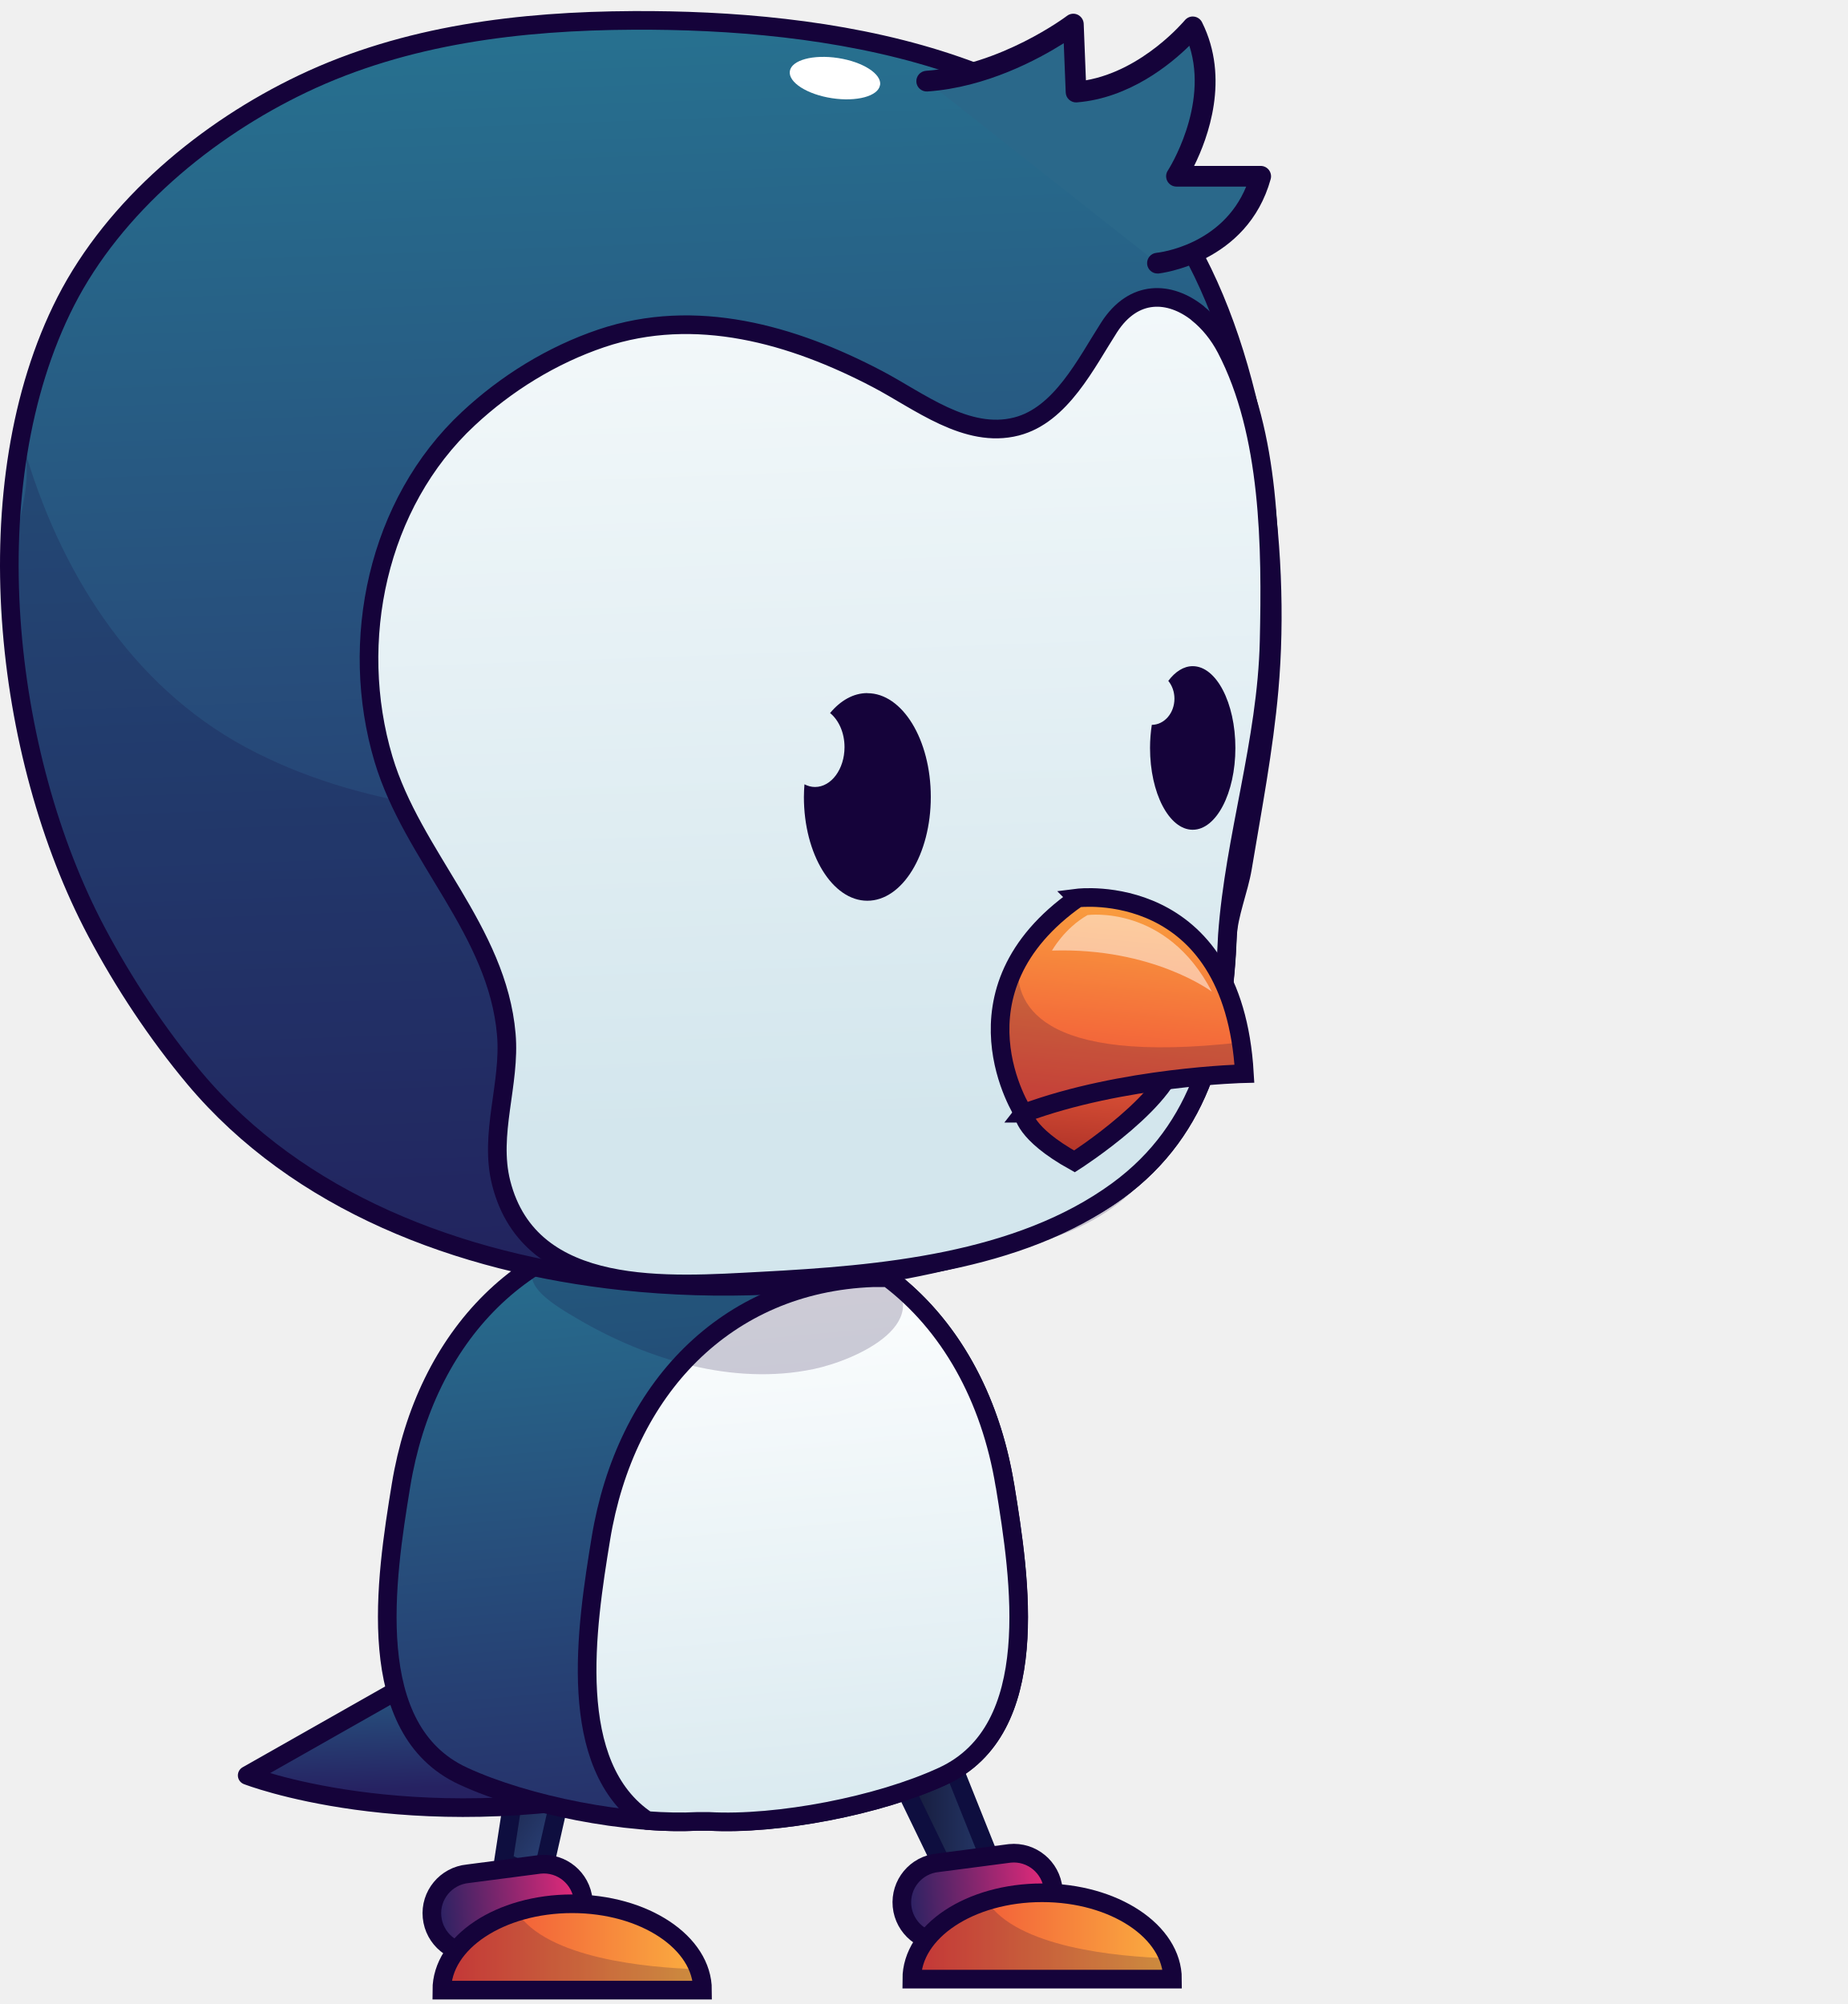
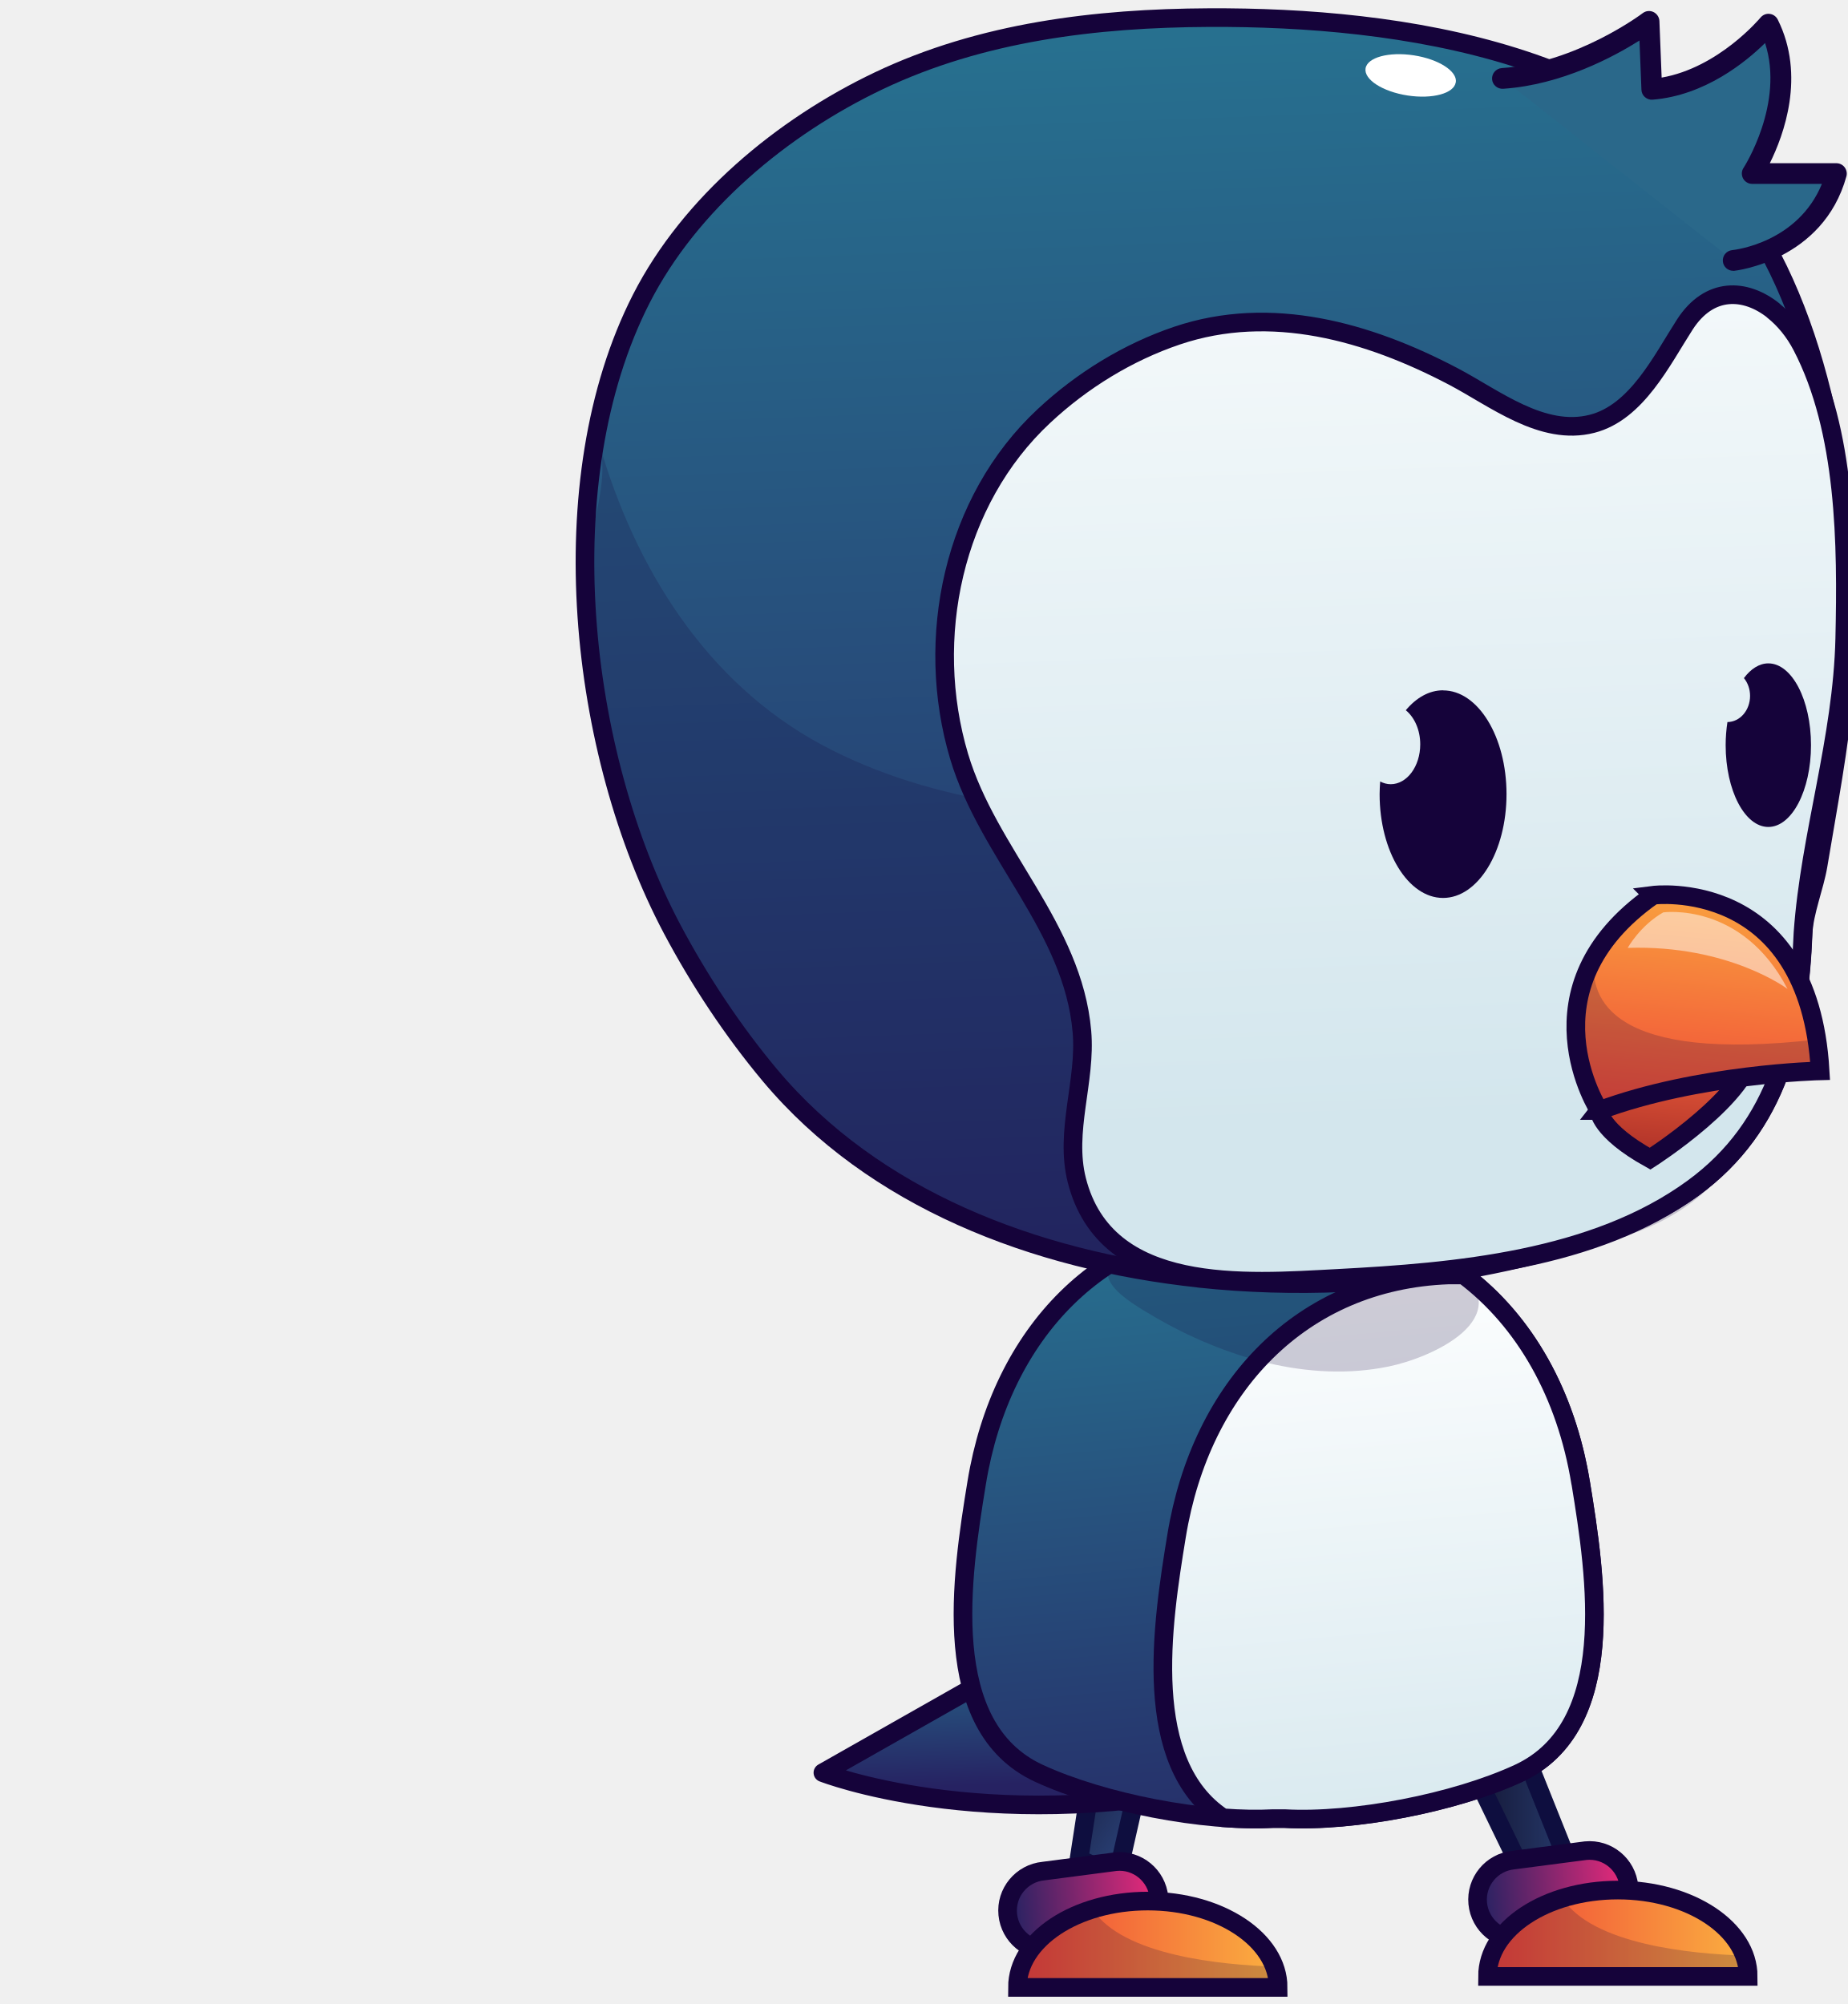
- <svg xmlns="http://www.w3.org/2000/svg" xmlns:xlink="http://www.w3.org/1999/xlink" id="Ebene_2" viewBox="0 0 198.33 215.12">
+ <svg xmlns="http://www.w3.org/2000/svg" xmlns:xlink="http://www.w3.org/1999/xlink" id="Layer_1" data-name="Layer 1" viewBox="0 0 198.33 215.12">
  <defs>
    <style>
      .cls-1 {
-         fill: none;
-       }
- 
-       .cls-2 {
        fill: url(#linear-gradient-4);
      }

-       .cls-2, .cls-3, .cls-4, .cls-5, .cls-6, .cls-7, .cls-8, .cls-9, .cls-10, .cls-11, .cls-12, .cls-13, .cls-14 {
+       .cls-1, .cls-2, .cls-3, .cls-4, .cls-5, .cls-6, .cls-7, .cls-8, .cls-9, .cls-10, .cls-11, .cls-12, .cls-13 {
        stroke-width: 2px;
      }

-       .cls-2, .cls-3, .cls-4, .cls-9, .cls-12, .cls-13, .cls-14 {
+       .cls-1, .cls-2, .cls-3, .cls-8, .cls-11, .cls-12, .cls-13 {
        stroke-linecap: round;
        stroke-linejoin: round;
      }

-       .cls-2, .cls-9 {
+       .cls-1, .cls-8 {
        stroke: #0e0e3f;
      }

-       .cls-3 {
+       .cls-2 {
        fill: url(#linear-gradient-10);
      }

-       .cls-3, .cls-4, .cls-5, .cls-6, .cls-7, .cls-8, .cls-10, .cls-11, .cls-12, .cls-13, .cls-14 {
+       .cls-2, .cls-3, .cls-4, .cls-5, .cls-6, .cls-7, .cls-9, .cls-10, .cls-11, .cls-12, .cls-13 {
        stroke: #15033a;
      }

-       .cls-4 {
+       .cls-3 {
        fill: url(#linear-gradient-11);
      }

-       .cls-15 {
+       .cls-14 {
        opacity: .5;
      }

-       .cls-15, .cls-16 {
+       .cls-14, .cls-15 {
        fill: #fff;
      }

-       .cls-5 {
+       .cls-4 {
        fill: url(#linear-gradient-3);
      }

-       .cls-5, .cls-6, .cls-7, .cls-8, .cls-10, .cls-11 {
+       .cls-4, .cls-5, .cls-6, .cls-7, .cls-9, .cls-10 {
        stroke-miterlimit: 10;
      }

-       .cls-6 {
+       .cls-5 {
        fill: url(#linear-gradient-2);
      }

-       .cls-7 {
+       .cls-6 {
        fill: url(#linear-gradient-6);
      }

-       .cls-8 {
+       .cls-7 {
        fill: url(#linear-gradient-5);
      }

-       .cls-17 {
+       .cls-16 {
        fill: #2a688a;
      }

-       .cls-9 {
+       .cls-8 {
        fill: url(#linear-gradient);
      }

-       .cls-10 {
+       .cls-9 {
        fill: url(#linear-gradient-13);
      }

-       .cls-11 {
+       .cls-10 {
        fill: url(#linear-gradient-12);
      }

-       .cls-12 {
+       .cls-11 {
        fill: url(#linear-gradient-9);
      }

-       .cls-13 {
+       .cls-12 {
        fill: url(#linear-gradient-8);
      }

-       .cls-14 {
+       .cls-13 {
        fill: url(#linear-gradient-7);
      }

-       .cls-18 {
+       .cls-17 {
        opacity: .2;
      }

-       .cls-18, .cls-19 {
+       .cls-17, .cls-18 {
        fill: #15033a;
      }
    </style>
-     <linearGradient id="linear-gradient" x1="4060.61" y1="196.31" x2="4076.2" y2="196.31" gradientTransform="translate(4169.87) rotate(-180) scale(1 -1)" gradientUnits="userSpaceOnUse">
+     <linearGradient id="linear-gradient" x1="4072.47" y1="196.02" x2="4088.05" y2="196.02" gradientTransform="translate(4243.51) rotate(-180) scale(1 -1)" gradientUnits="userSpaceOnUse">
      <stop offset="0" stop-color="#2b437a" />
      <stop offset="1" stop-color="#0f0d26" />
    </linearGradient>
-     <linearGradient id="linear-gradient-2" x1="3432.75" y1="37.27" x2="3449.08" y2="37.27" gradientTransform="translate(3526.81 -161.32) rotate(174.53) scale(1 -1)" gradientUnits="userSpaceOnUse">
+     <linearGradient id="linear-gradient-2" x1="3463.98" y1="38.43" x2="3480.31" y2="38.43" gradientTransform="translate(3619.58 -165.74) rotate(174.53) scale(1 -1)" gradientUnits="userSpaceOnUse">
      <stop offset="0" stop-color="#ee2a7b" />
      <stop offset=".99" stop-color="#262262" />
    </linearGradient>
-     <linearGradient id="linear-gradient-3" x1="3596.5" y1="207.81" x2="3624.48" y2="207.81" gradientTransform="translate(3722.34) rotate(-180) scale(1 -1)" gradientUnits="userSpaceOnUse">
+     <linearGradient id="linear-gradient-3" x1="3608.35" y1="207.52" x2="3636.33" y2="207.52" gradientTransform="translate(3795.98) rotate(-180) scale(1 -1)" gradientUnits="userSpaceOnUse">
      <stop offset="0" stop-color="#fbb040" />
      <stop offset="1" stop-color="#ef4136" />
    </linearGradient>
-     <linearGradient id="linear-gradient-4" x1="4497.12" y1="841.55" x2="4512.7" y2="841.55" gradientTransform="translate(4244.71 2051.86) rotate(-145.43) scale(1 -1)" xlink:href="#linear-gradient" />
-     <linearGradient id="linear-gradient-5" x1="3483.08" y1="33.64" x2="3499.41" y2="33.64" xlink:href="#linear-gradient-2" />
-     <linearGradient id="linear-gradient-6" x1="3646.94" y1="208.99" x2="3674.92" y2="208.99" xlink:href="#linear-gradient-3" />
-     <linearGradient id="linear-gradient-7" x1="47.06" y1="174.35" x2="47.7" y2="191.77" gradientUnits="userSpaceOnUse">
+     <linearGradient id="linear-gradient-4" x1="4398.68" y1="791.39" x2="4414.26" y2="791.39" gradientTransform="translate(4196.98 2037.01) rotate(-145.43) scale(1 -1)" xlink:href="#linear-gradient" />
+     <linearGradient id="linear-gradient-5" x1="3514.31" y1="34.79" x2="3530.64" y2="34.79" xlink:href="#linear-gradient-2" />
+     <linearGradient id="linear-gradient-6" x1="3658.8" y1="208.7" x2="3686.78" y2="208.7" xlink:href="#linear-gradient-3" />
+     <linearGradient id="linear-gradient-7" x1="108.85" y1="174.05" x2="109.48" y2="191.47" gradientUnits="userSpaceOnUse">
      <stop offset="0" stop-color="#277592" />
      <stop offset="1" stop-color="#262262" />
    </linearGradient>
-     <linearGradient id="linear-gradient-8" x1="71.2" y1="126.13" x2="78.62" y2="208.49" xlink:href="#linear-gradient-7" />
-     <linearGradient id="linear-gradient-9" x1="82.32" y1="133.4" x2="88.87" y2="206.06" gradientUnits="userSpaceOnUse">
+     <linearGradient id="linear-gradient-8" x1="132.99" y1="125.83" x2="140.41" y2="208.2" xlink:href="#linear-gradient-7" />
+     <linearGradient id="linear-gradient-9" x1="144.11" y1="133.11" x2="150.65" y2="205.76" gradientUnits="userSpaceOnUse">
      <stop offset="0" stop-color="#fff" />
      <stop offset="1" stop-color="#d3e6ed" />
    </linearGradient>
-     <linearGradient id="linear-gradient-10" x1="66.27" y1="-5.1" x2="72.05" y2="152.91" xlink:href="#linear-gradient-7" />
-     <linearGradient id="linear-gradient-11" x1="85.53" y1="-.03" x2="89.94" y2="120.57" xlink:href="#linear-gradient-9" />
-     <linearGradient id="linear-gradient-12" x1="118.65" y1="109.7" x2="117.17" y2="125.91" gradientUnits="userSpaceOnUse">
+     <linearGradient id="linear-gradient-10" x1="128.06" y1="-5.39" x2="133.84" y2="152.62" xlink:href="#linear-gradient-7" />
+     <linearGradient id="linear-gradient-11" x1="147.31" y1="-.32" x2="151.73" y2="120.28" xlink:href="#linear-gradient-9" />
+     <linearGradient id="linear-gradient-12" x1="180.44" y1="109.4" x2="178.96" y2="125.62" gradientUnits="userSpaceOnUse">
      <stop offset="0" stop-color="#fb6840" />
      <stop offset="1" stop-color="#a82d26" />
    </linearGradient>
-     <linearGradient id="linear-gradient-13" x1="122.28" y1="92.28" x2="119.55" y2="122.37" gradientTransform="matrix(1,0,0,1,0,0)" xlink:href="#linear-gradient-3" />
+     <linearGradient id="linear-gradient-13" x1="184.07" y1="91.98" x2="181.34" y2="122.08" gradientTransform="matrix(1,0,0,1,0,0)" xlink:href="#linear-gradient-3" />
  </defs>
-   <g id="Layer_1">
+   <g>
+     <polygon class="cls-8" points="162.14 184.52 171.04 206.78 166.59 207.52 155.46 184.52 162.14 184.52" />
    <g>
+       <path class="cls-5" d="M158.6,204.32c.23,2.35,2.31,4.07,4.65,3.84l7.74-1.01c2.35-.23,4.06-2.31,3.84-4.65h0c-.23-2.35-2.31-4.07-4.65-3.84l-7.74,1.01c-2.35.23-4.06,2.31-3.84,4.65h0Z" />
      <g>
-         <g>
-           <polygon class="cls-9" points="100.35 184.81 109.25 207.07 104.8 207.81 93.67 184.81 100.35 184.81" />
-           <g>
-             <path class="cls-6" d="M96.81,204.61c.23,2.35,2.31,4.07,4.65,3.84l7.74-1.01c2.35-.23,4.06-2.31,3.84-4.65h0c-.23-2.35-2.31-4.07-4.65-3.84l-7.74,1.01c-2.35.23-4.06,2.31-3.84,4.65h0Z" />
-             <g>
-               <path class="cls-5" d="M125.84,212.45c0-5.12-6.26-9.27-13.99-9.27s-13.99,4.15-13.99,9.27h27.98Z" />
-               <path class="cls-18" d="M105.91,204.06c3.22,4.98,13.91,5.98,19.5,6.15.27.72.43,1.47.43,2.24h-27.98c0-3.71,3.3-6.91,8.05-8.39Z" />
-             </g>
-           </g>
-         </g>
-         <g>
-           <polygon class="cls-2" points="63.41 178.38 58.11 201.76 54.03 199.84 57.92 174.59 63.41 178.38" />
-           <g>
-             <path class="cls-8" d="M46.37,205.79c.23,2.35,2.31,4.06,4.65,3.84l7.74-1.01c2.35-.22,4.07-2.31,3.84-4.65h0c-.23-2.35-2.31-4.07-4.65-3.84l-7.74,1.01c-2.35.23-4.07,2.31-3.84,4.65h0Z" />
-             <g>
-               <path class="cls-7" d="M75.4,213.63c0-5.12-6.26-9.27-13.99-9.27s-13.99,4.15-13.99,9.27h27.98Z" />
-               <path class="cls-18" d="M55.47,205.24c3.22,4.98,13.91,5.98,19.5,6.15.27.72.43,1.47.43,2.24h-27.98c0-3.71,3.3-6.91,8.05-8.39Z" />
-             </g>
-           </g>
-         </g>
-         <g>
-           <path class="cls-14" d="M46.63,179.18l-20.1,11.4s17.07,6.68,42.29,1.48l-22.19-12.88Z" />
-           <g>
-             <path class="cls-13" d="M78.67,131.44c15.8.59,26.56,12.01,29.18,28,1.65,10.1,4.13,26.22-6.66,31.21-6.84,3.17-17.74,5.27-25.12,4.86h-1.25c-7.38.41-18.27-1.69-25.12-4.86-10.79-4.99-8.31-21.12-6.66-31.21,2.62-15.99,13.38-27.41,29.18-28h6.44Z" />
-             <path class="cls-12" d="M107.85,159.44c-1.55-9.46-5.95-17.32-12.55-22.28h-1.63c-15.8.59-26.56,12.01-29.18,28-1.56,9.53-3.85,24.43,4.97,30.27,1.91.14,3.72.18,5.37.09h1.25c7.38.41,18.27-1.69,25.12-4.86,10.79-4.99,8.31-21.12,6.66-31.21Z" />
-             <path class="cls-18" d="M94.64,136.27c6.59,5.56-2.73,9.74-7.35,10.7-8.63,1.79-17.82-1.02-25.27-5.38-2.82-1.65-7.98-4.64-2.53-7.1,5.78-2.6,12.32-2.91,18.55-2.44,5.33.4,12.31.6,16.6,4.22Z" />
-           </g>
-           <g>
-             <path class="cls-3" d="M66.9,137.51c10.3,1.1,20.75.57,30.18-1.22,7.29-1.38,16.77-4.02,22.86-8.45,9.21-6.72,11.39-16.75,11.81-27.42.09-2.21,1.23-5,1.6-7.23,1.06-6.37,2.29-12.74,2.86-19.18,1.35-15.24-1.23-35.36-9.22-48.66C115.26,5.89,88.52,2.08,67.95,2.19c-12.11.06-24.38,1.53-35.43,6.79-10.33,4.92-20.23,13.13-25.47,23.39C-2.94,51.97.34,81.13,10.35,100.01c2.92,5.51,6.51,10.94,10.52,15.73,11.11,13.25,28.37,19.89,46.03,21.77Z" />
-             <path class="cls-17" d="M124.23,28.25s8.74-.87,11.08-9.33h-9.04s5.54-8.45,1.75-16.03c0,0-5.25,6.41-12.53,7l-.29-7.29s-7.29,5.54-15.74,6.12l24.77,19.53Z" />
-             <path class="cls-18" d="M131.33,50.49c-3.15,10.7-8.37,20.7-17.58,27.42-12.99,9.47-32.01,10-47.48,10-13.49,0-27.8-1.18-39.89-7.69-12.42-6.69-20.05-19.06-23.86-32.35,1.2,4.19-1.02,8.9-1.23,13.06-.58,11.75,2.68,23.22,7.39,33.87,4.26,9.66,9.16,19.96,17.48,26.79,17.68,14.51,41.48,16.55,63.42,14.3,7.67-.79,15.26-.46,22.7-2.79,17.01-5.31,16.82-21.33,19.74-35.65,3.68-18.09,5.82-36.69,1.16-54.87-.97,4.9-1.83,7.87-1.84,7.9Z" />
-             <path class="cls-4" d="M128.55,33.62c-3-2.38-6.87-2.58-9.51,1.52-2.46,3.82-5.15,9.41-9.94,10.64-5.36,1.38-10.47-2.76-14.94-5.1-9.09-4.77-19.52-7.77-29.62-4.36-5.29,1.79-10.2,4.82-14.27,8.62-9.78,9.1-12.88,23.91-9.11,36.55,3.12,10.44,12.22,18.36,13.18,29.54.46,5.31-1.88,10.69-.55,15.95,3.13,12.34,18.15,11.05,27.94,10.54,12.7-.67,27.57-1.93,38.19-9.68,9.21-6.72,11.39-16.75,11.81-27.42.75-10.55,4.23-20.77,4.48-31.59.23-10.06.15-22.3-4.61-31.42-.79-1.52-1.86-2.83-3.07-3.79Z" />
-             <g>
-               <path class="cls-11" d="M109.85,119.5s0,2.13,5.47,5.17c0,0,10.94-6.99,10.94-11.86,0,0-10.03-1.52-16.42,6.69Z" />
-               <path class="cls-10" d="M115.62,96.4s16.72-2.13,17.94,18.85c0,0-13.07.3-23.71,4.26,0,0-8.51-13.07,5.78-23.1Z" />
-               <path class="cls-18" d="M133.2,111.89c-21.93,2.5-24.47-4.29-23.89-8.84-4.74,8.35.53,16.45.53,16.45,10.64-3.95,23.71-4.26,23.71-4.26-.07-1.2-.2-2.31-.36-3.36Z" />
-               <path class="cls-15" d="M116.72,98.23s8.46-1.19,13.34,8.22c0,0-6.31-4.76-17.15-4.41,0,0,1.31-2.38,3.81-3.81Z" />
-             </g>
-             <path class="cls-16" d="M94.45,9.13c-.18,1.19-2.5,1.82-5.17,1.41-2.67-.41-4.69-1.71-4.51-2.9.18-1.19,2.5-1.82,5.18-1.41,2.67.41,4.69,1.71,4.51,2.9Z" />
-             <path class="cls-19" d="M128.01,71.51c-.97,0-1.88.59-2.62,1.58.41.5.66,1.17.66,1.91,0,1.55-1.09,2.8-2.43,2.81-.12.79-.19,1.62-.19,2.48,0,4.85,2.05,8.78,4.58,8.78s4.58-3.93,4.58-8.78-2.05-8.78-4.58-8.78Z" />
-             <path class="cls-19" d="M124.23,29.36c-.57,0-1.05-.43-1.11-1-.06-.61.38-1.16,1-1.22.32-.03,7.05-.82,9.63-7.11h-7.48c-.41,0-.78-.22-.98-.58-.19-.36-.18-.8.05-1.14.05-.07,4.42-6.9,2.31-13.4-2.04,2.01-6.45,5.63-12.07,6.08-.3.03-.6-.08-.83-.28-.23-.2-.36-.49-.37-.79l-.21-5.28c-2.71,1.71-8.31,4.75-14.63,5.18-.61.04-1.15-.42-1.19-1.03-.04-.61.42-1.14,1.03-1.19,8.01-.55,15.07-5.84,15.14-5.9.33-.25.77-.3,1.15-.12.37.18.62.55.64.96l.24,6.08c6.14-1.07,10.56-6.39,10.61-6.44.24-.29.61-.45.98-.4.37.04.7.27.87.61,3.01,6.03.64,12.42-.85,15.42h7.14c.35,0,.68.16.89.44.21.28.28.64.19.97-2.51,9.08-11.94,10.13-12.04,10.14-.04,0-.08,0-.11,0Z" />
-           </g>
-           <path class="cls-19" d="M93.09,74.4c-1.5,0-2.88.8-4,2.14.92.75,1.55,2.1,1.55,3.66,0,2.36-1.42,4.28-3.17,4.28-.4,0-.78-.11-1.13-.29-.03.45-.06.9-.06,1.36,0,6.15,3.05,11.14,6.81,11.14s6.81-4.99,6.81-11.14-3.05-11.14-6.81-11.14Z" />
-         </g>
+         <path class="cls-4" d="M187.63,212.16c0-5.12-6.26-9.27-13.99-9.27s-13.99,4.15-13.99,9.27h27.98Z" />
+         <path class="cls-17" d="M167.7,203.77c3.22,4.98,13.91,5.98,19.5,6.15.27.72.43,1.47.43,2.24h-27.98c0-3.71,3.3-6.91,8.05-8.39Z" />
      </g>
-       <rect class="cls-1" x="1" width="197.33" height="215.12" />
    </g>
  </g>
+   <g>
+     <polygon class="cls-1" points="125.2 178.08 119.9 201.46 115.81 199.55 119.7 174.29 125.2 178.08" />
+     <g>
+       <path class="cls-7" d="M108.16,205.5c.23,2.35,2.31,4.06,4.65,3.84l7.74-1.01c2.35-.22,4.07-2.31,3.84-4.65h0c-.23-2.35-2.31-4.07-4.65-3.84l-7.74,1.01c-2.35.23-4.07,2.31-3.84,4.65h0Z" />
+       <g>
+         <path class="cls-6" d="M137.18,213.34c0-5.12-6.26-9.27-13.99-9.27s-13.99,4.15-13.99,9.27h27.98Z" />
+         <path class="cls-17" d="M117.26,204.95c3.22,4.98,13.91,5.98,19.5,6.15.27.72.43,1.47.43,2.24h-27.98c0-3.71,3.3-6.91,8.05-8.39Z" />
+       </g>
+     </g>
+   </g>
+   <g>
+     <path class="cls-13" d="M108.42,178.89l-20.1,11.4s17.07,6.68,42.29,1.48l-22.19-12.88Z" />
+     <g>
+       <path class="cls-12" d="M140.46,131.14c15.8.59,26.56,12.01,29.18,28,1.65,10.1,4.13,26.22-6.66,31.21-6.84,3.17-17.74,5.27-25.12,4.86h-1.25c-7.38.41-18.27-1.69-25.12-4.86-10.79-4.99-8.31-21.12-6.66-31.21,2.62-15.99,13.38-27.41,29.18-28h6.44Z" />
+       <path class="cls-11" d="M169.64,159.14c-1.55-9.46-5.95-17.32-12.55-22.28h-1.63c-15.8.59-26.56,12.01-29.18,28-1.56,9.53-3.85,24.43,4.97,30.27,1.91.14,3.72.18,5.37.09h1.25c7.38.41,18.27-1.69,25.12-4.86,10.79-4.99,8.31-21.12,6.66-31.21Z" />
+       <path class="cls-17" d="M156.43,135.98c6.59,5.56-2.73,9.74-7.35,10.7-8.63,1.79-17.82-1.02-25.27-5.38-2.82-1.65-7.98-4.64-2.53-7.1,5.78-2.6,12.32-2.91,18.55-2.44,5.33.4,12.31.6,16.6,4.22Z" />
+     </g>
+     <g>
+       <path class="cls-2" d="M128.68,137.22c10.3,1.1,20.75.57,30.18-1.22,7.29-1.38,16.77-4.02,22.86-8.45,9.21-6.72,11.39-16.75,11.81-27.42.09-2.21,1.23-5,1.6-7.23,1.06-6.37,2.29-12.74,2.86-19.18,1.35-15.24-1.23-35.36-9.22-48.66C177.05,5.59,150.31,1.79,129.73,1.89c-12.11.06-24.38,1.53-35.43,6.79-10.33,4.92-20.23,13.13-25.47,23.39-9.99,19.59-6.7,48.75,3.3,67.64,2.92,5.51,6.51,10.94,10.52,15.73,11.11,13.25,28.37,19.89,46.03,21.77Z" />
+       <path class="cls-16" d="M186.02,27.96s8.74-.87,11.08-9.33h-9.04s5.54-8.45,1.75-16.03c0,0-5.25,6.41-12.53,7l-.29-7.29s-7.29,5.54-15.74,6.12l24.77,19.53Z" />
+       <path class="cls-17" d="M193.11,50.2c-3.15,10.7-8.37,20.7-17.58,27.42-12.99,9.47-32.01,10-47.48,10-13.49,0-27.8-1.18-39.89-7.69-12.42-6.69-20.05-19.06-23.86-32.35,1.2,4.19-1.02,8.9-1.23,13.06-.58,11.75,2.68,23.22,7.39,33.87,4.26,9.66,9.16,19.96,17.48,26.79,17.68,14.51,41.48,16.55,63.42,14.3,7.67-.79,15.26-.46,22.7-2.79,17.01-5.31,16.82-21.33,19.74-35.65,3.68-18.09,5.82-36.69,1.16-54.87-.97,4.9-1.83,7.87-1.84,7.9Z" />
+       <path class="cls-3" d="M190.33,33.33c-3-2.38-6.87-2.58-9.51,1.52-2.46,3.82-5.15,9.41-9.94,10.64-5.36,1.38-10.47-2.76-14.94-5.1-9.09-4.77-19.52-7.77-29.62-4.36-5.29,1.79-10.2,4.82-14.27,8.62-9.78,9.1-12.88,23.91-9.11,36.55,3.12,10.44,12.22,18.36,13.18,29.54.46,5.31-1.88,10.69-.55,15.95,3.13,12.34,18.15,11.05,27.94,10.54,12.7-.67,27.57-1.93,38.19-9.68,9.21-6.72,11.39-16.75,11.81-27.42.75-10.55,4.23-20.77,4.48-31.59.23-10.06.15-22.3-4.61-31.42-.79-1.52-1.86-2.83-3.07-3.79Z" />
+       <g>
+         <path class="cls-10" d="M171.63,119.21s0,2.13,5.47,5.17c0,0,10.94-6.99,10.94-11.86,0,0-10.03-1.52-16.42,6.69Z" />
+         <path class="cls-9" d="M177.41,96.1s16.72-2.13,17.94,18.85c0,0-13.07.3-23.71,4.26,0,0-8.51-13.07,5.78-23.1Z" />
+         <path class="cls-17" d="M194.99,111.59c-21.93,2.5-24.47-4.29-23.89-8.84-4.74,8.35.53,16.45.53,16.45,10.64-3.95,23.71-4.26,23.71-4.26-.07-1.2-.2-2.31-.36-3.36Z" />
+         <path class="cls-14" d="M178.51,97.94s8.46-1.19,13.34,8.22c0,0-6.31-4.76-17.15-4.41,0,0,1.31-2.38,3.81-3.81Z" />
+       </g>
+       <path class="cls-15" d="M156.24,8.84c-.18,1.19-2.5,1.82-5.17,1.41-2.67-.41-4.69-1.71-4.51-2.9.18-1.19,2.5-1.82,5.18-1.41,2.67.41,4.69,1.71,4.51,2.9Z" />
+       <path class="cls-18" d="M189.79,71.21c-.97,0-1.88.59-2.62,1.58.41.5.66,1.17.66,1.91,0,1.55-1.09,2.8-2.43,2.81-.12.79-.19,1.62-.19,2.48,0,4.85,2.05,8.78,4.58,8.78s4.58-3.93,4.58-8.78-2.05-8.78-4.58-8.78Z" />
+       <path class="cls-18" d="M186.02,29.07c-.57,0-1.05-.43-1.11-1-.06-.61.38-1.16,1-1.22.32-.03,7.05-.82,9.63-7.11h-7.48c-.41,0-.78-.22-.98-.58-.19-.36-.18-.8.05-1.14.05-.07,4.42-6.9,2.31-13.4-2.04,2.01-6.45,5.63-12.07,6.08-.3.03-.6-.08-.83-.28-.23-.2-.36-.49-.37-.79l-.21-5.28c-2.71,1.71-8.31,4.75-14.63,5.18-.61.04-1.15-.42-1.19-1.03-.04-.61.42-1.14,1.03-1.19,8.01-.55,15.07-5.84,15.14-5.9.33-.25.77-.3,1.15-.12.37.18.62.55.64.96l.24,6.08c6.14-1.07,10.56-6.39,10.61-6.44.24-.29.61-.45.98-.4.37.04.7.27.87.61,3.01,6.03.64,12.42-.85,15.42h7.14c.35,0,.68.16.89.44.21.28.28.64.19.97-2.51,9.08-11.94,10.13-12.04,10.14-.04,0-.08,0-.11,0Z" />
+     </g>
+     <path class="cls-18" d="M154.88,74.1c-1.5,0-2.88.8-4,2.14.92.75,1.55,2.1,1.55,3.66,0,2.36-1.42,4.28-3.17,4.28-.4,0-.78-.11-1.13-.29-.03.45-.06.9-.06,1.36,0,6.15,3.05,11.14,6.81,11.14s6.81-4.99,6.81-11.14-3.05-11.14-6.81-11.14Z" />
+   </g>
</svg>
